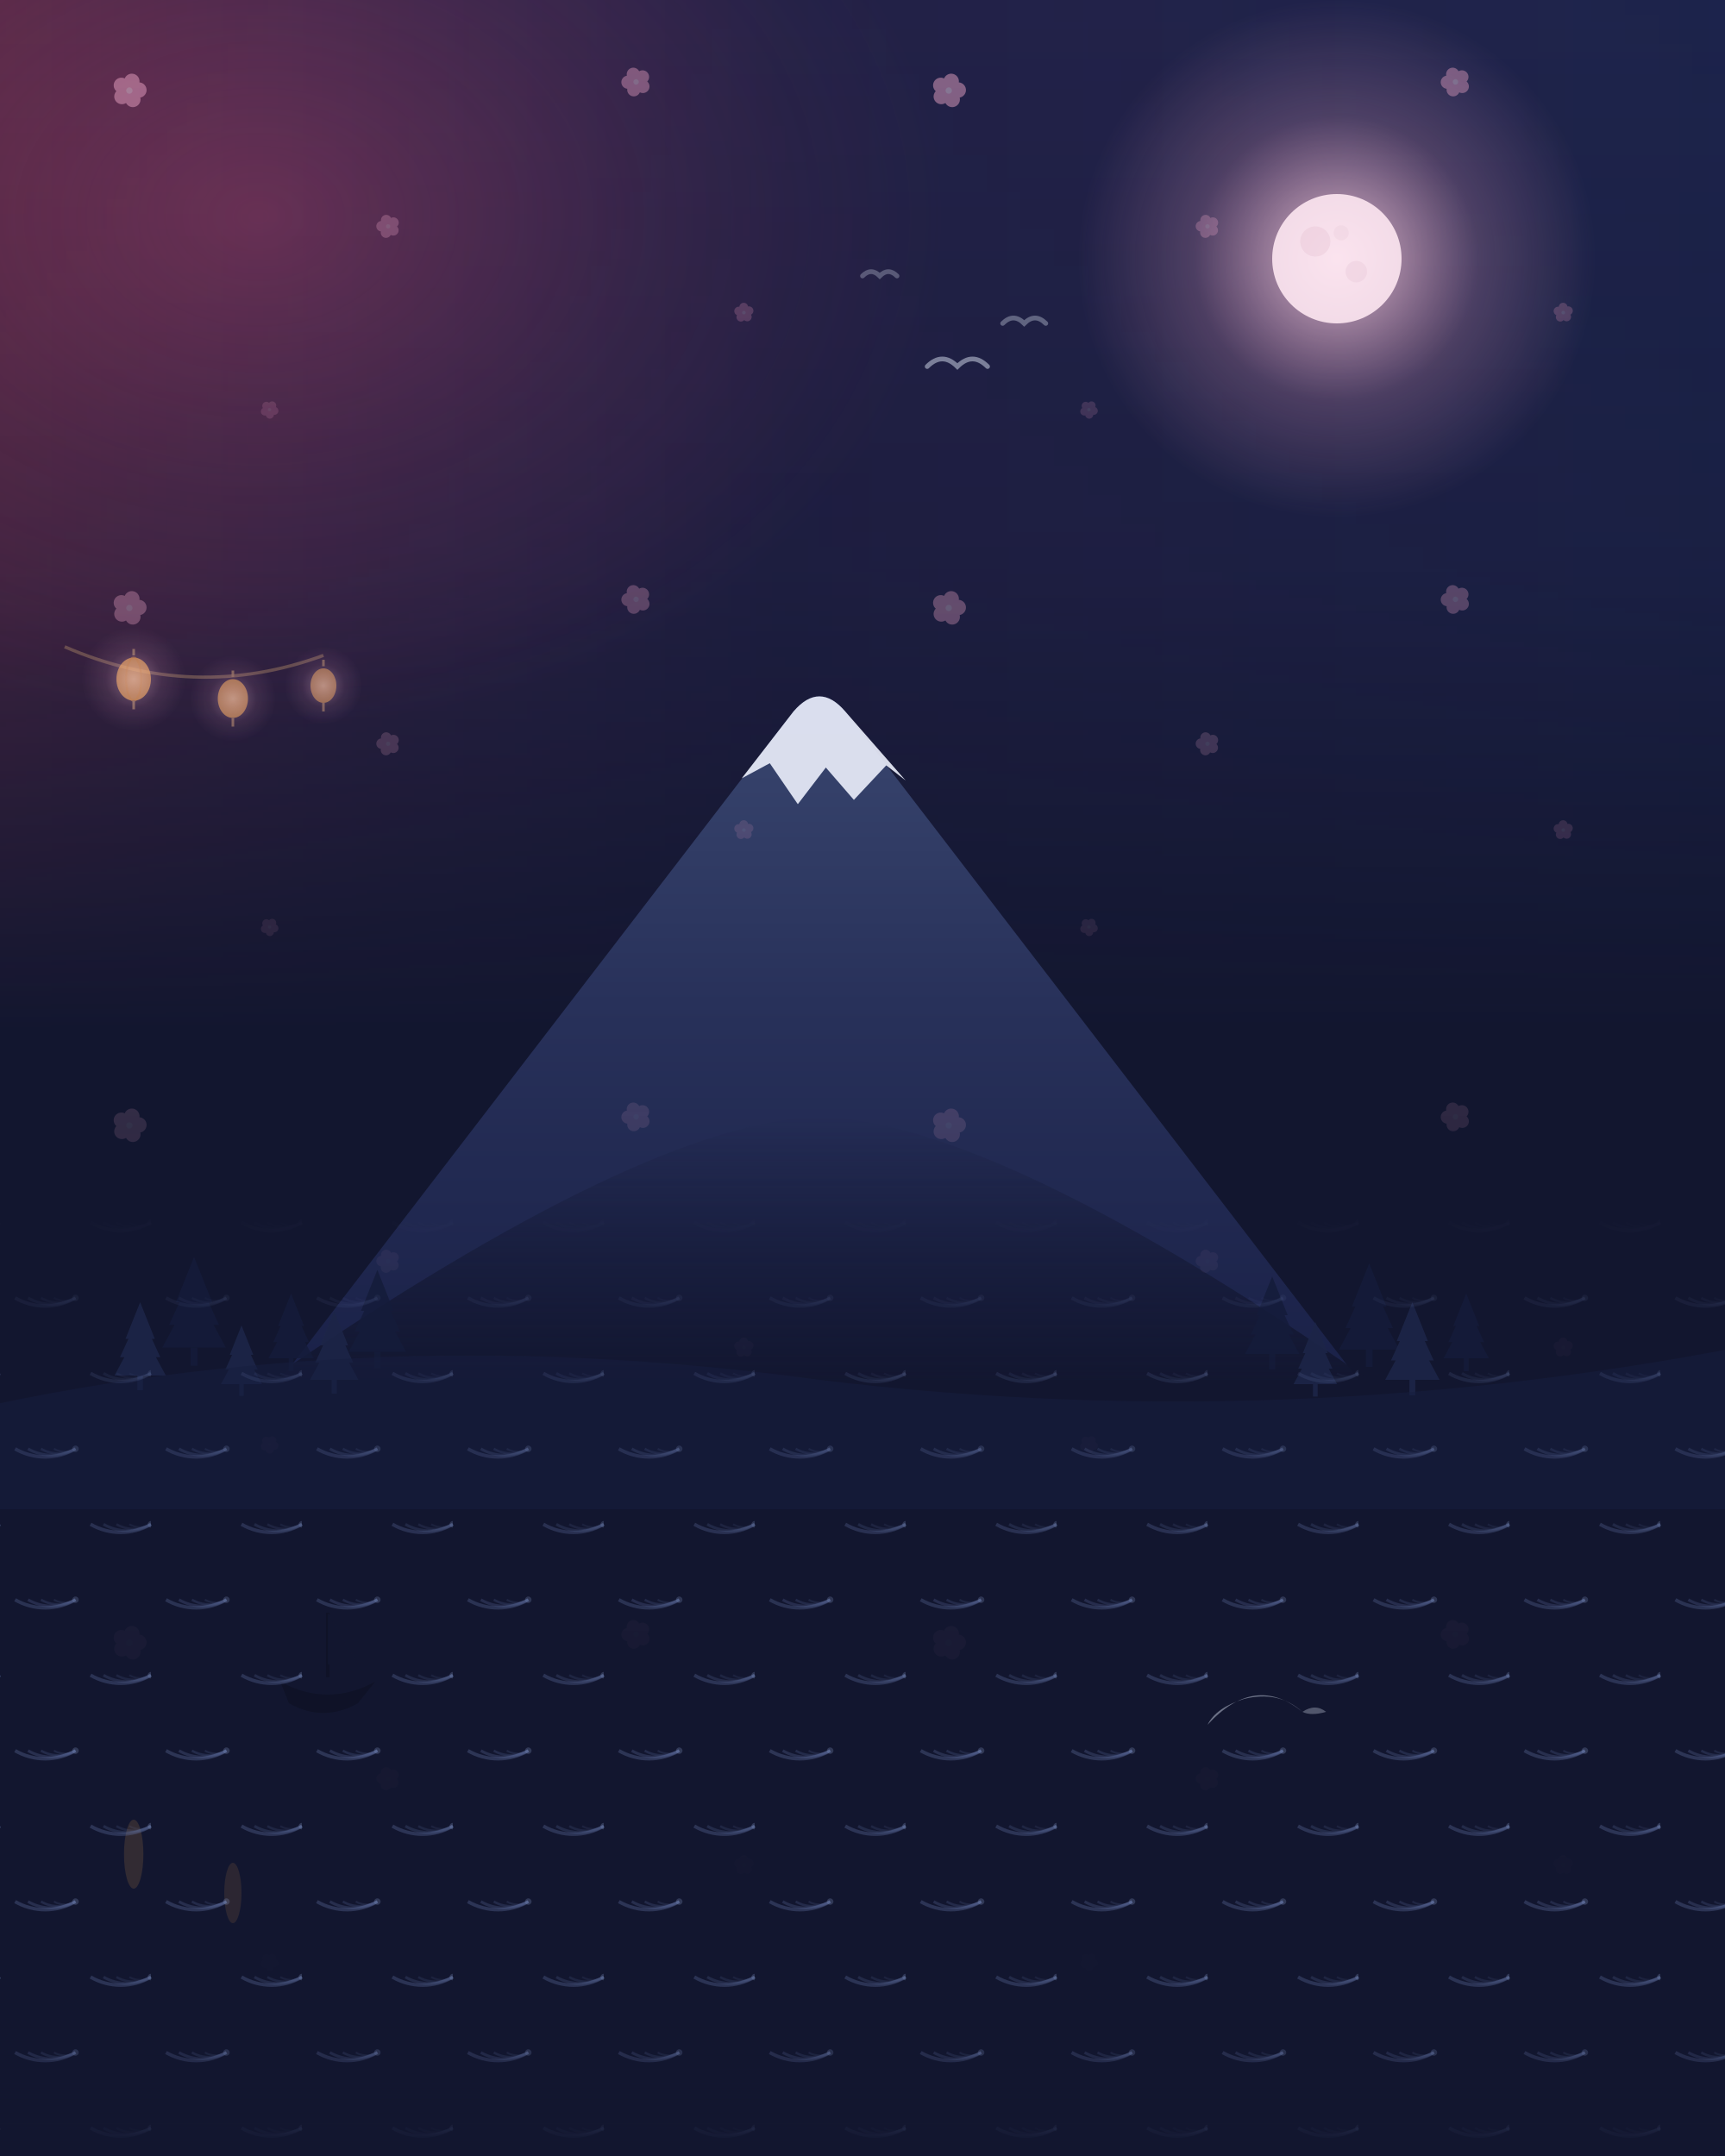
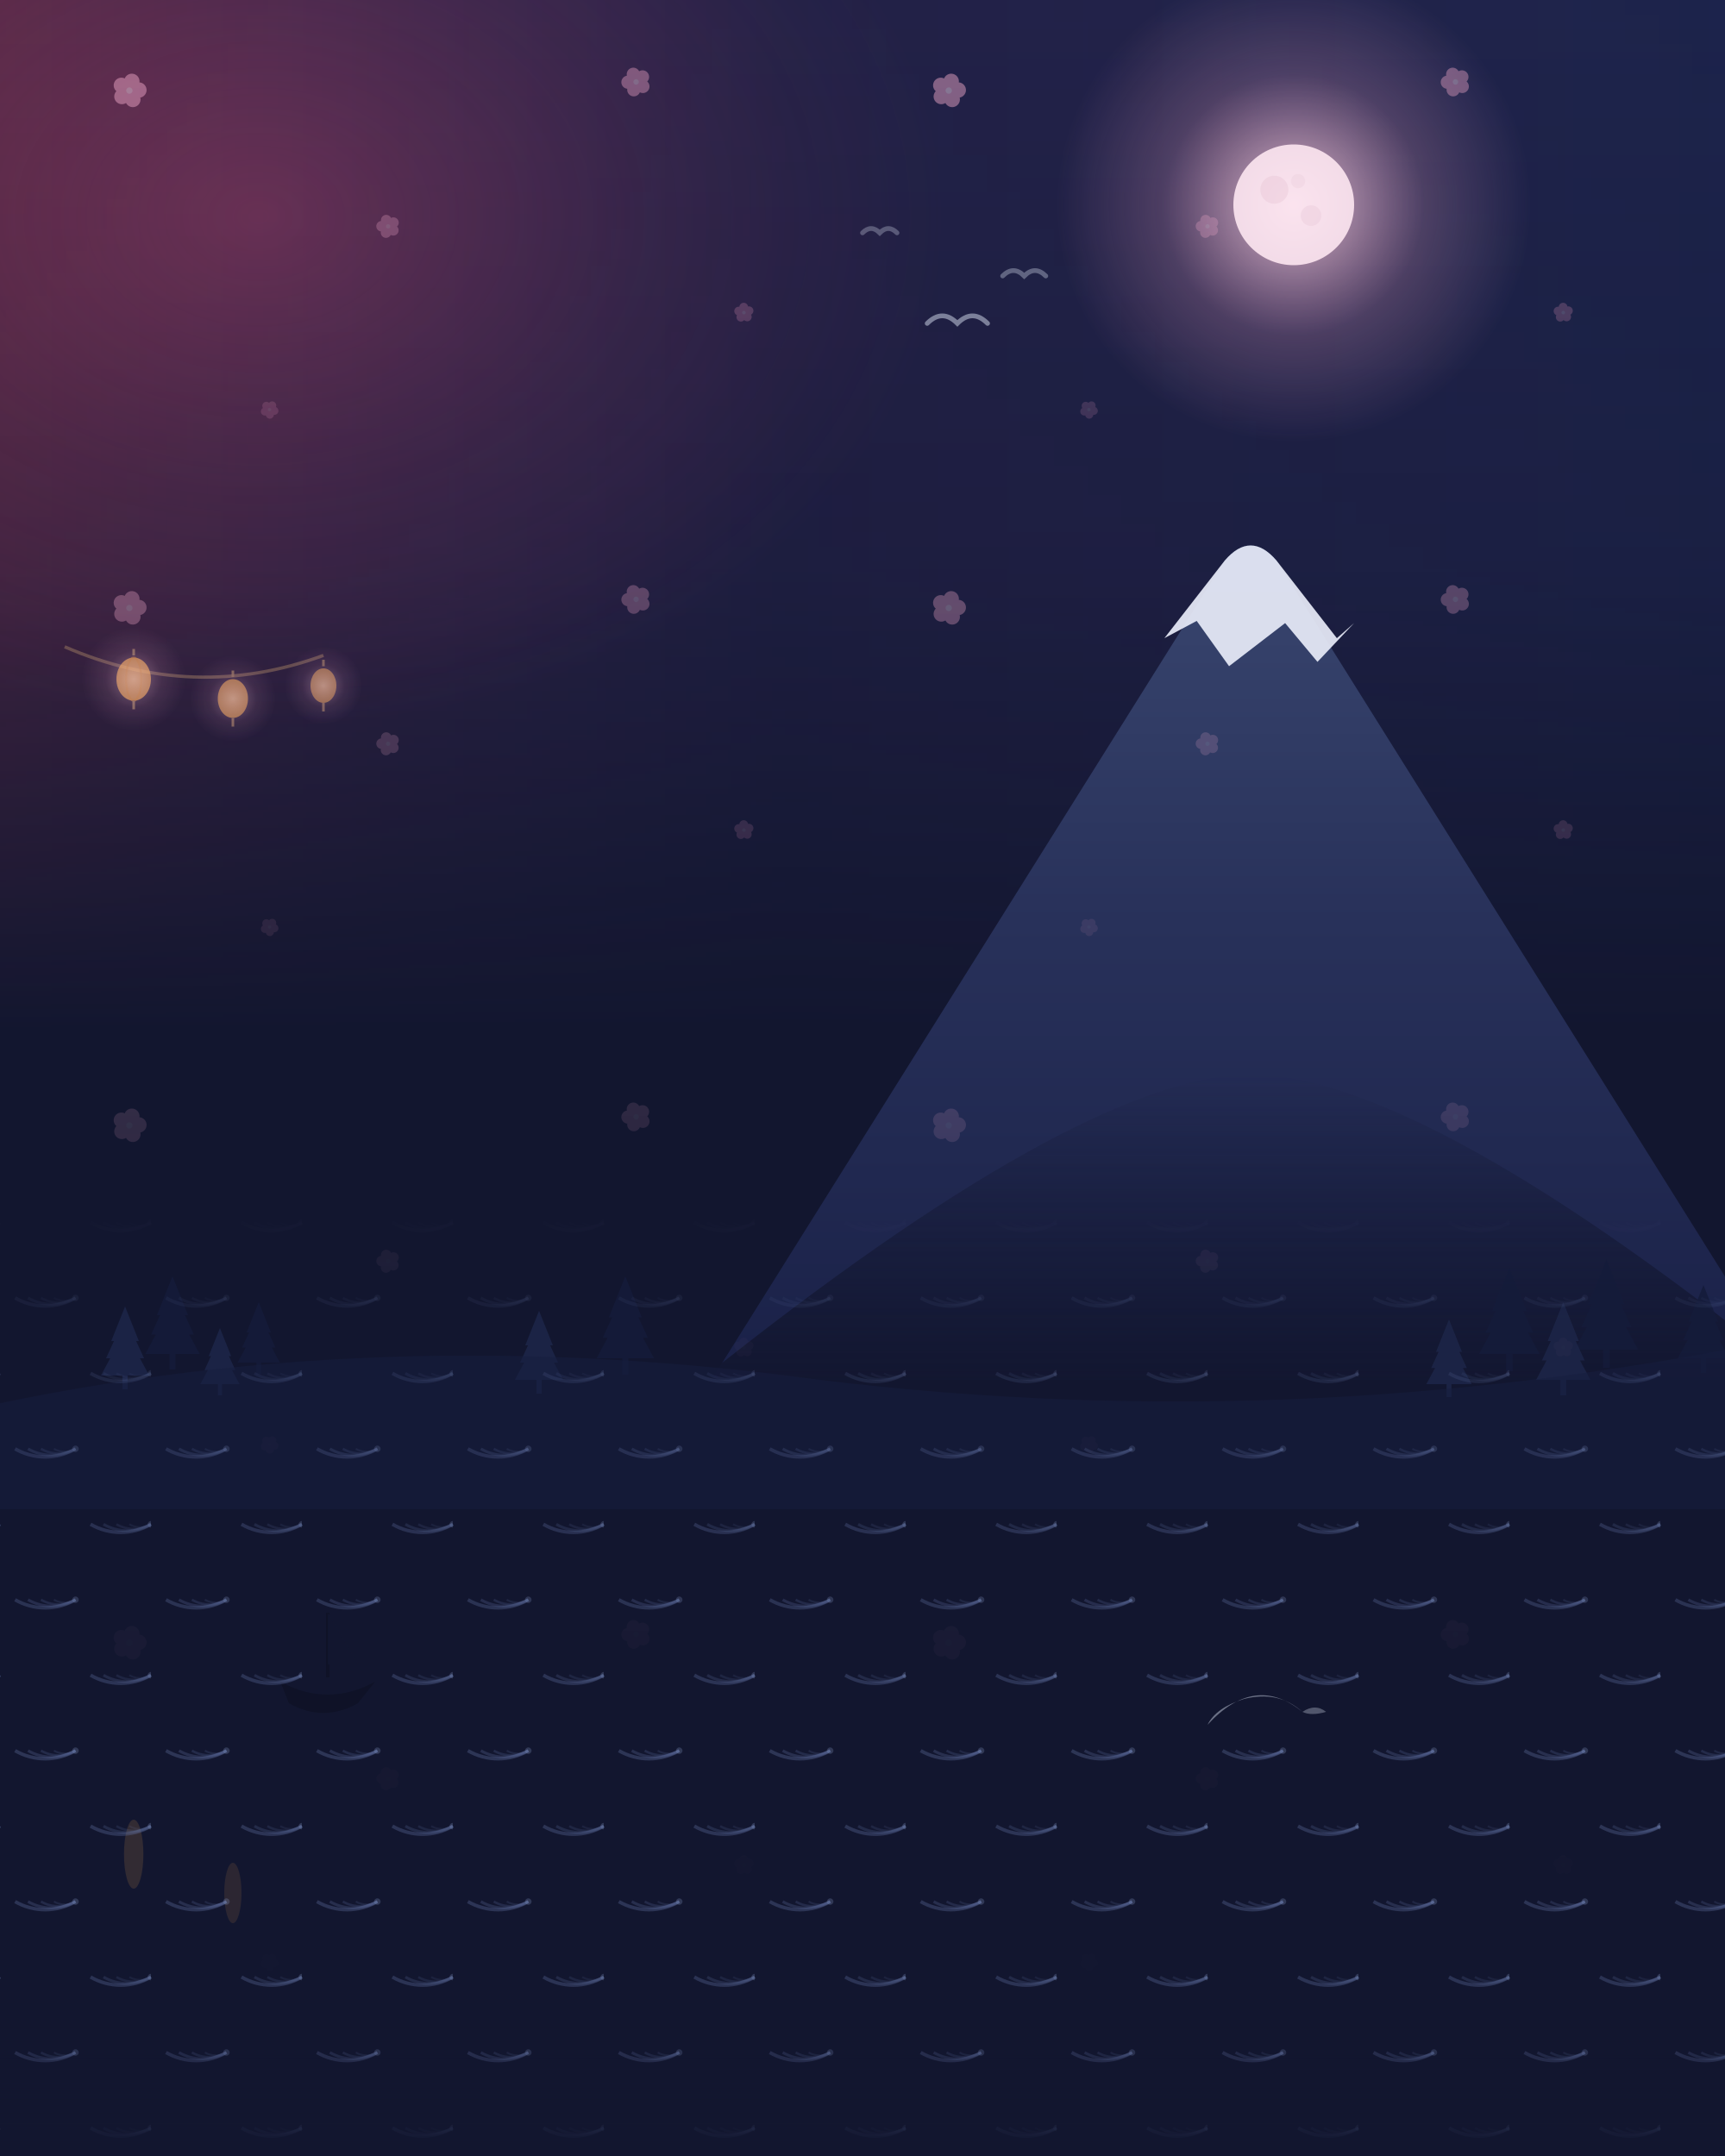
<svg xmlns="http://www.w3.org/2000/svg" width="800" height="1000" viewBox="0 0 800 1000" preserveAspectRatio="xMidYMid slice">
  <defs>
    <pattern id="m-seigaiha" x="0" y="0" width="70" height="70" patternUnits="userSpaceOnUse">
      <path d="M35 42 A 28 28 0 0 1 7 42" fill="none" stroke="#6b7db3" stroke-width="1.6" opacity="0.30" />
      <path d="M35 42 A 22 22 0 0 1 13 42" fill="none" stroke="#6b7db3" stroke-width="1.3" opacity="0.24" />
      <path d="M35 42 A 16 16 0 0 1 19 42" fill="none" stroke="#6b7db3" stroke-width="1.1" opacity="0.20" />
      <path d="M35 42 A 10 10 0 0 1 25 42" fill="none" stroke="#6b7db3" stroke-width="0.9" opacity="0.16" />
      <circle cx="35" cy="42" r="1.5" fill="#8c9ecf" opacity="0.25" />
      <path d="M70 7 A 28 28 0 0 1 42 7" fill="none" stroke="#6b7db3" stroke-width="1.6" opacity="0.30" />
      <path d="M70 7 A 22 22 0 0 1 48 7" fill="none" stroke="#6b7db3" stroke-width="1.3" opacity="0.20" />
      <path d="M70 7 A 16 16 0 0 1 54 7" fill="none" stroke="#6b7db3" stroke-width="1.1" opacity="0.15" />
      <path d="M70 7 A 10 10 0 0 1 60 7" fill="none" stroke="#6b7db3" stroke-width="0.9" opacity="0.12" />
      <circle cx="70" cy="7" r="1.5" fill="#8c9ecf" opacity="0.25" />
      <path d="M0 7 A 28 28 0 0 1 -28 7" fill="none" stroke="#6b7db3" stroke-width="1.6" opacity="0.30" />
      <path d="M0 7 A 22 22 0 0 1 -22 7" fill="none" stroke="#6b7db3" stroke-width="1.3" opacity="0.20" />
      <path d="M0 7 A 16 16 0 0 1 -16 7" fill="none" stroke="#6b7db3" stroke-width="1.1" opacity="0.15" />
      <path d="M0 7 A 10 10 0 0 1 -10 7" fill="none" stroke="#6b7db3" stroke-width="0.9" opacity="0.12" />
    </pattern>
    <linearGradient id="m-wave-fade" x1="0" y1="0" x2="0" y2="1">
      <stop offset="0%" stop-color="#fff" stop-opacity="0" />
      <stop offset="30%" stop-color="#fff" stop-opacity="0.85" />
      <stop offset="60%" stop-color="#fff" stop-opacity="1" />
      <stop offset="100%" stop-color="#fff" stop-opacity="0.9" />
    </linearGradient>
    <mask id="m-wave-mask">
      <rect x="0" y="560" width="800" height="440" fill="url(#m-wave-fade)" />
    </mask>
    <g id="m-sakura-flower">
      <circle cx="0" cy="-4.2" r="3.4" fill="currentColor" />
      <circle cx="4.0" cy="-1.3" r="3.4" fill="currentColor" />
      <circle cx="2.5" cy="3.4" r="3.4" fill="currentColor" />
      <circle cx="-2.5" cy="3.4" r="3.4" fill="currentColor" />
      <circle cx="-4.0" cy="-1.3" r="3.4" fill="currentColor" />
      <circle cx="0" cy="0" r="1.4" fill="#f5d5e8" />
    </g>
    <pattern id="m-sakura-scatter" x="0" y="0" width="380" height="240" patternUnits="userSpaceOnUse">
      <use href="#m-sakura-flower" transform="translate(60,42) scale(1.05) rotate(15)" color="#f0a8c8" opacity="0.5" />
      <use href="#m-sakura-flower" transform="translate(180,105) scale(0.72) rotate(55)" color="#f0a8c8" opacity="0.32" />
      <use href="#m-sakura-flower" transform="translate(295,38) scale(0.9) rotate(-20)" color="#f0a8c8" opacity="0.42" />
      <use href="#m-sakura-flower" transform="translate(345,145) scale(0.6) rotate(70)" color="#e898bc" opacity="0.28" />
      <use href="#m-sakura-flower" transform="translate(125,190) scale(0.55) rotate(-40)" color="#e898bc" opacity="0.22" />
    </pattern>
    <linearGradient id="m-sakura-fade" x1="0" y1="0" x2="0" y2="1">
      <stop offset="0%" stop-color="#fff" stop-opacity="1" />
      <stop offset="38%" stop-color="#fff" stop-opacity="0.55" />
      <stop offset="62%" stop-color="#fff" stop-opacity="0.1" />
      <stop offset="100%" stop-color="#fff" stop-opacity="0" />
    </linearGradient>
    <mask id="m-sakura-mask">
      <rect width="800" height="1000" fill="url(#m-sakura-fade)" />
    </mask>
    <linearGradient id="m-fuji-body" x1="0" y1="0" x2="0" y2="1">
      <stop offset="0%" stop-color="#39466f" />
      <stop offset="45%" stop-color="#28315a" />
      <stop offset="100%" stop-color="#1a2148" />
    </linearGradient>
    <linearGradient id="m-fuji-mist" x1="0" y1="0" x2="0" y2="1">
      <stop offset="0%" stop-color="#12162f" stop-opacity="0" />
      <stop offset="100%" stop-color="#12162f" stop-opacity="0.95" />
    </linearGradient>
    <linearGradient id="m-sky-glow" x1="0" y1="0" x2="1" y2="0">
      <stop offset="0%" stop-color="#e0507a" stop-opacity="0.30" />
      <stop offset="45%" stop-color="#7a5cc8" stop-opacity="0.15" />
      <stop offset="100%" stop-color="#3a4a9c" stop-opacity="0.26" />
    </linearGradient>
    <linearGradient id="m-sky-fade" x1="0" y1="0" x2="0" y2="1">
      <stop offset="0%" stop-color="#fff" stop-opacity="1" />
      <stop offset="55%" stop-color="#fff" stop-opacity="0.7" />
      <stop offset="100%" stop-color="#fff" stop-opacity="0" />
    </linearGradient>
    <mask id="m-sky-mask">
      <rect x="0" y="0" width="800" height="480" fill="url(#m-sky-fade)" />
    </mask>
    <radialGradient id="m-dawn-glow" cx="50%" cy="50%" r="50%">
      <stop offset="0%" stop-color="#e0507a" stop-opacity="0.28" />
      <stop offset="55%" stop-color="#c04870" stop-opacity="0.11" />
      <stop offset="100%" stop-color="#c04870" stop-opacity="0" />
    </radialGradient>
    <radialGradient id="m-moon-glow" cx="50%" cy="50%" r="50%">
      <stop offset="0%" stop-color="#ffd9e8" stop-opacity="0.85" />
      <stop offset="55%" stop-color="#f0a8c8" stop-opacity="0.22" />
      <stop offset="100%" stop-color="#f0a8c8" stop-opacity="0" />
    </radialGradient>
    <linearGradient id="m-sea-merge" x1="0" y1="0" x2="0" y2="1">
      <stop offset="0%" stop-color="#12162f" stop-opacity="0" />
      <stop offset="100%" stop-color="#12162f" stop-opacity="1" />
    </linearGradient>
    <g id="m-pine-tree">
      <path d="M 0 0 L -14 0 L 0 -26 L 14 0 Z" fill="currentColor" />
      <path d="M 0 -10 L -11 -10 L 0 -34 L 11 -10 Z" fill="currentColor" />
      <path d="M 0 -20 L -8 -20 L 0 -40 L 8 -20 Z" fill="currentColor" />
      <rect x="-1.5" y="0" width="3" height="8" fill="currentColor" />
    </g>
  </defs>
  <rect width="800" height="1000" fill="#12162f" />
  <rect width="800" height="480" fill="url(#m-sky-glow)" mask="url(#m-sky-mask)" />
  <ellipse cx="120" cy="100" rx="320" ry="240" fill="url(#m-dawn-glow)" />
-   <circle cx="620" cy="120" r="120" fill="url(#m-moon-glow)" />
-   <circle cx="620" cy="120" r="30" fill="#ffe8f2" opacity="0.88" />
-   <circle cx="610" cy="112" r="7" fill="#e8c8d8" opacity="0.45" />
-   <circle cx="629" cy="126" r="5" fill="#e8c8d8" opacity="0.38" />
-   <circle cx="622" cy="108" r="3.5" fill="#e8c8d8" opacity="0.3" />
+   <circle cx="600" cy="95" r="110" fill="url(#m-moon-glow)" />
+   <circle cx="600" cy="95" r="28" fill="#ffe8f2" opacity="0.88" />
+   <circle cx="591" cy="88" r="6.5" fill="#e8c8d8" opacity="0.45" />
+   <circle cx="608" cy="100" r="4.8" fill="#e8c8d8" opacity="0.38" />
+   <circle cx="602" cy="84" r="3.3" fill="#e8c8d8" opacity="0.3" />
  <g stroke="#d8e0f0" stroke-width="2.2" fill="none" stroke-linecap="round" opacity="0.5">
-     <path d="M 430 170 Q 437 163 444 170 Q 451 163 458 170" />
-     <path d="M 465 150 Q 470 145 475 150 Q 480 145 485 150" opacity="0.7" />
-     <path d="M 400 128 Q 404 124 408 128 Q 412 124 416 128" opacity="0.6" />
+     <path d="M 430 150 Q 437 143 444 150 Q 451 143 458 150" />
+     <path d="M 465 128 Q 470 123 475 128 Q 480 123 485 128" opacity="0.7" />
+     <path d="M 400 108 Q 404 104 408 108 Q 412 104 416 108" opacity="0.6" />
  </g>
  <g>
-     <path d="M 130 640              L 368 330              Q 380 316 392 330              L 630 640 Z" fill="url(#m-fuji-body)" />
-     <path d="M 368 330              L 344 361 L 357 354 L 370 373 L 383 356 L 396 371 L 411 355 L 420 362              L 392 330 Q 380 316 368 330 Z" fill="#e8ecf8" opacity="0.92" />
-     <path d="M 125 640 Q 300 520 380 518 Q 462 520 635 640 Z" fill="url(#m-fuji-mist)" />
+     <path d="M 330 640              L 568 260              Q 580 246 592 260              L 830 640 Z" fill="url(#m-fuji-body)" />
+     <path d="M 568 260              L 540 296 L 555 288 L 570 309 L 596 289 L 611 307 L 628 289 L 620 296              L 592 260 Q 580 246 568 260 Z" fill="#e8ecf8" opacity="0.92" />
+     <path d="M 325 640 Q 500 500 580 498 Q 662 500 835 640 Z" fill="url(#m-fuji-mist)" />
  </g>
  <g color="#141b3a" opacity="0.85">
-     <use href="#m-pine-tree" transform="translate(90,625) scale(1.05)" />
-     <use href="#m-pine-tree" transform="translate(135,630) scale(0.75)" />
-     <use href="#m-pine-tree" transform="translate(175,627) scale(0.95)" />
-     <use href="#m-pine-tree" transform="translate(590,628) scale(0.9)" />
-     <use href="#m-pine-tree" transform="translate(635,626) scale(1.0)" />
-     <use href="#m-pine-tree" transform="translate(680,630) scale(0.75)" />
+     <use href="#m-pine-tree" transform="translate(80,628) scale(0.9)" />
+     <use href="#m-pine-tree" transform="translate(120,632) scale(0.7)" />
+     <use href="#m-pine-tree" transform="translate(290,630) scale(0.95)" />
+     <use href="#m-pine-tree" transform="translate(700,628) scale(1.0)" />
+     <use href="#m-pine-tree" transform="translate(745,626) scale(1.05)" />
+     <use href="#m-pine-tree" transform="translate(790,630) scale(0.85)" />
  </g>
  <g color="#1c2547" opacity="0.9">
-     <use href="#m-pine-tree" transform="translate(65,638) scale(0.85)" />
-     <use href="#m-pine-tree" transform="translate(112,642) scale(0.68)" />
-     <use href="#m-pine-tree" transform="translate(155,640) scale(0.8)" />
-     <use href="#m-pine-tree" transform="translate(610,642) scale(0.72)" />
-     <use href="#m-pine-tree" transform="translate(655,640) scale(0.9)" />
+     <use href="#m-pine-tree" transform="translate(58,638) scale(0.8)" />
+     <use href="#m-pine-tree" transform="translate(102,642) scale(0.65)" />
+     <use href="#m-pine-tree" transform="translate(250,640) scale(0.8)" />
+     <use href="#m-pine-tree" transform="translate(672,642) scale(0.75)" />
+     <use href="#m-pine-tree" transform="translate(725,640) scale(0.9)" />
  </g>
  <path d="M -40 660 Q 160 610 380 640 Q 610 668 840 618 L 840 700 L -40 700 Z" fill="#161d3e" opacity="0.55" />
  <g>
    <path d="M 30 300 Q 90 326 150 304" stroke="#8a6a5c" stroke-width="1.5" fill="none" opacity="0.6" />
    <g opacity="0.9">
      <ellipse cx="62" cy="315" rx="8" ry="10" fill="#e8a04a" opacity="0.75" />
      <ellipse cx="62" cy="315" rx="3.5" ry="10" fill="none" stroke="#c07830" stroke-width="1" opacity="0.5" />
      <line x1="62" y1="304" x2="62" y2="301" stroke="#8a6a5c" stroke-width="1.2" />
      <line x1="62" y1="325" x2="62" y2="329" stroke="#8a6a5c" stroke-width="1.2" />
    </g>
    <g opacity="0.85">
      <ellipse cx="108" cy="324" rx="7" ry="9" fill="#e8a04a" opacity="0.7" />
      <line x1="108" y1="314" x2="108" y2="311" stroke="#8a6a5c" stroke-width="1.2" />
      <line x1="108" y1="333" x2="108" y2="337" stroke="#8a6a5c" stroke-width="1.2" />
    </g>
    <g opacity="0.8">
      <ellipse cx="150" cy="318" rx="6" ry="8" fill="#e8a04a" opacity="0.65" />
      <line x1="150" y1="309" x2="150" y2="306" stroke="#8a6a5c" stroke-width="1.2" />
      <line x1="150" y1="326" x2="150" y2="330" stroke="#8a6a5c" stroke-width="1.2" />
    </g>
    <circle cx="62" cy="315" r="24" fill="url(#m-moon-glow)" opacity="0.5" />
    <circle cx="108" cy="324" r="20" fill="url(#m-moon-glow)" opacity="0.45" />
    <circle cx="150" cy="318" r="18" fill="url(#m-moon-glow)" opacity="0.45" />
  </g>
  <g opacity="0.55">
    <path d="M 130 780 Q 152 792 174 780 L 166 790 Q 150 799 134 790 Z" fill="#0c0f20" />
    <line x1="152" y1="778" x2="152" y2="748" stroke="#0c0f20" stroke-width="1.5" />
    <path d="M 152 748 L 166 772 L 152 772 Z" fill="#12162f" opacity="0.9" />
  </g>
  <g opacity="0.45">
    <path d="M 560 800 Q 582 776 604 794 Q 593 784 577 788 Q 564 792 560 800 Z" fill="#d8e0f0" />
    <path d="M 604 794 Q 610 790 615 794 Q 608 796 604 794 Z" fill="#d8e0f0" opacity="0.7" />
  </g>
  <g opacity="0.3">
    <ellipse cx="62" cy="860" rx="4.5" ry="16" fill="#e8a04a" opacity="0.5" />
    <ellipse cx="108" cy="878" rx="4" ry="14" fill="#e8a04a" opacity="0.4" />
  </g>
  <rect y="560" width="800" height="440" fill="url(#m-seigaiha)" mask="url(#m-wave-mask)" />
  <rect width="800" height="1000" fill="url(#m-sakura-scatter)" mask="url(#m-sakura-mask)" />
  <rect y="940" width="800" height="60" fill="url(#m-sea-merge)" />
</svg>
